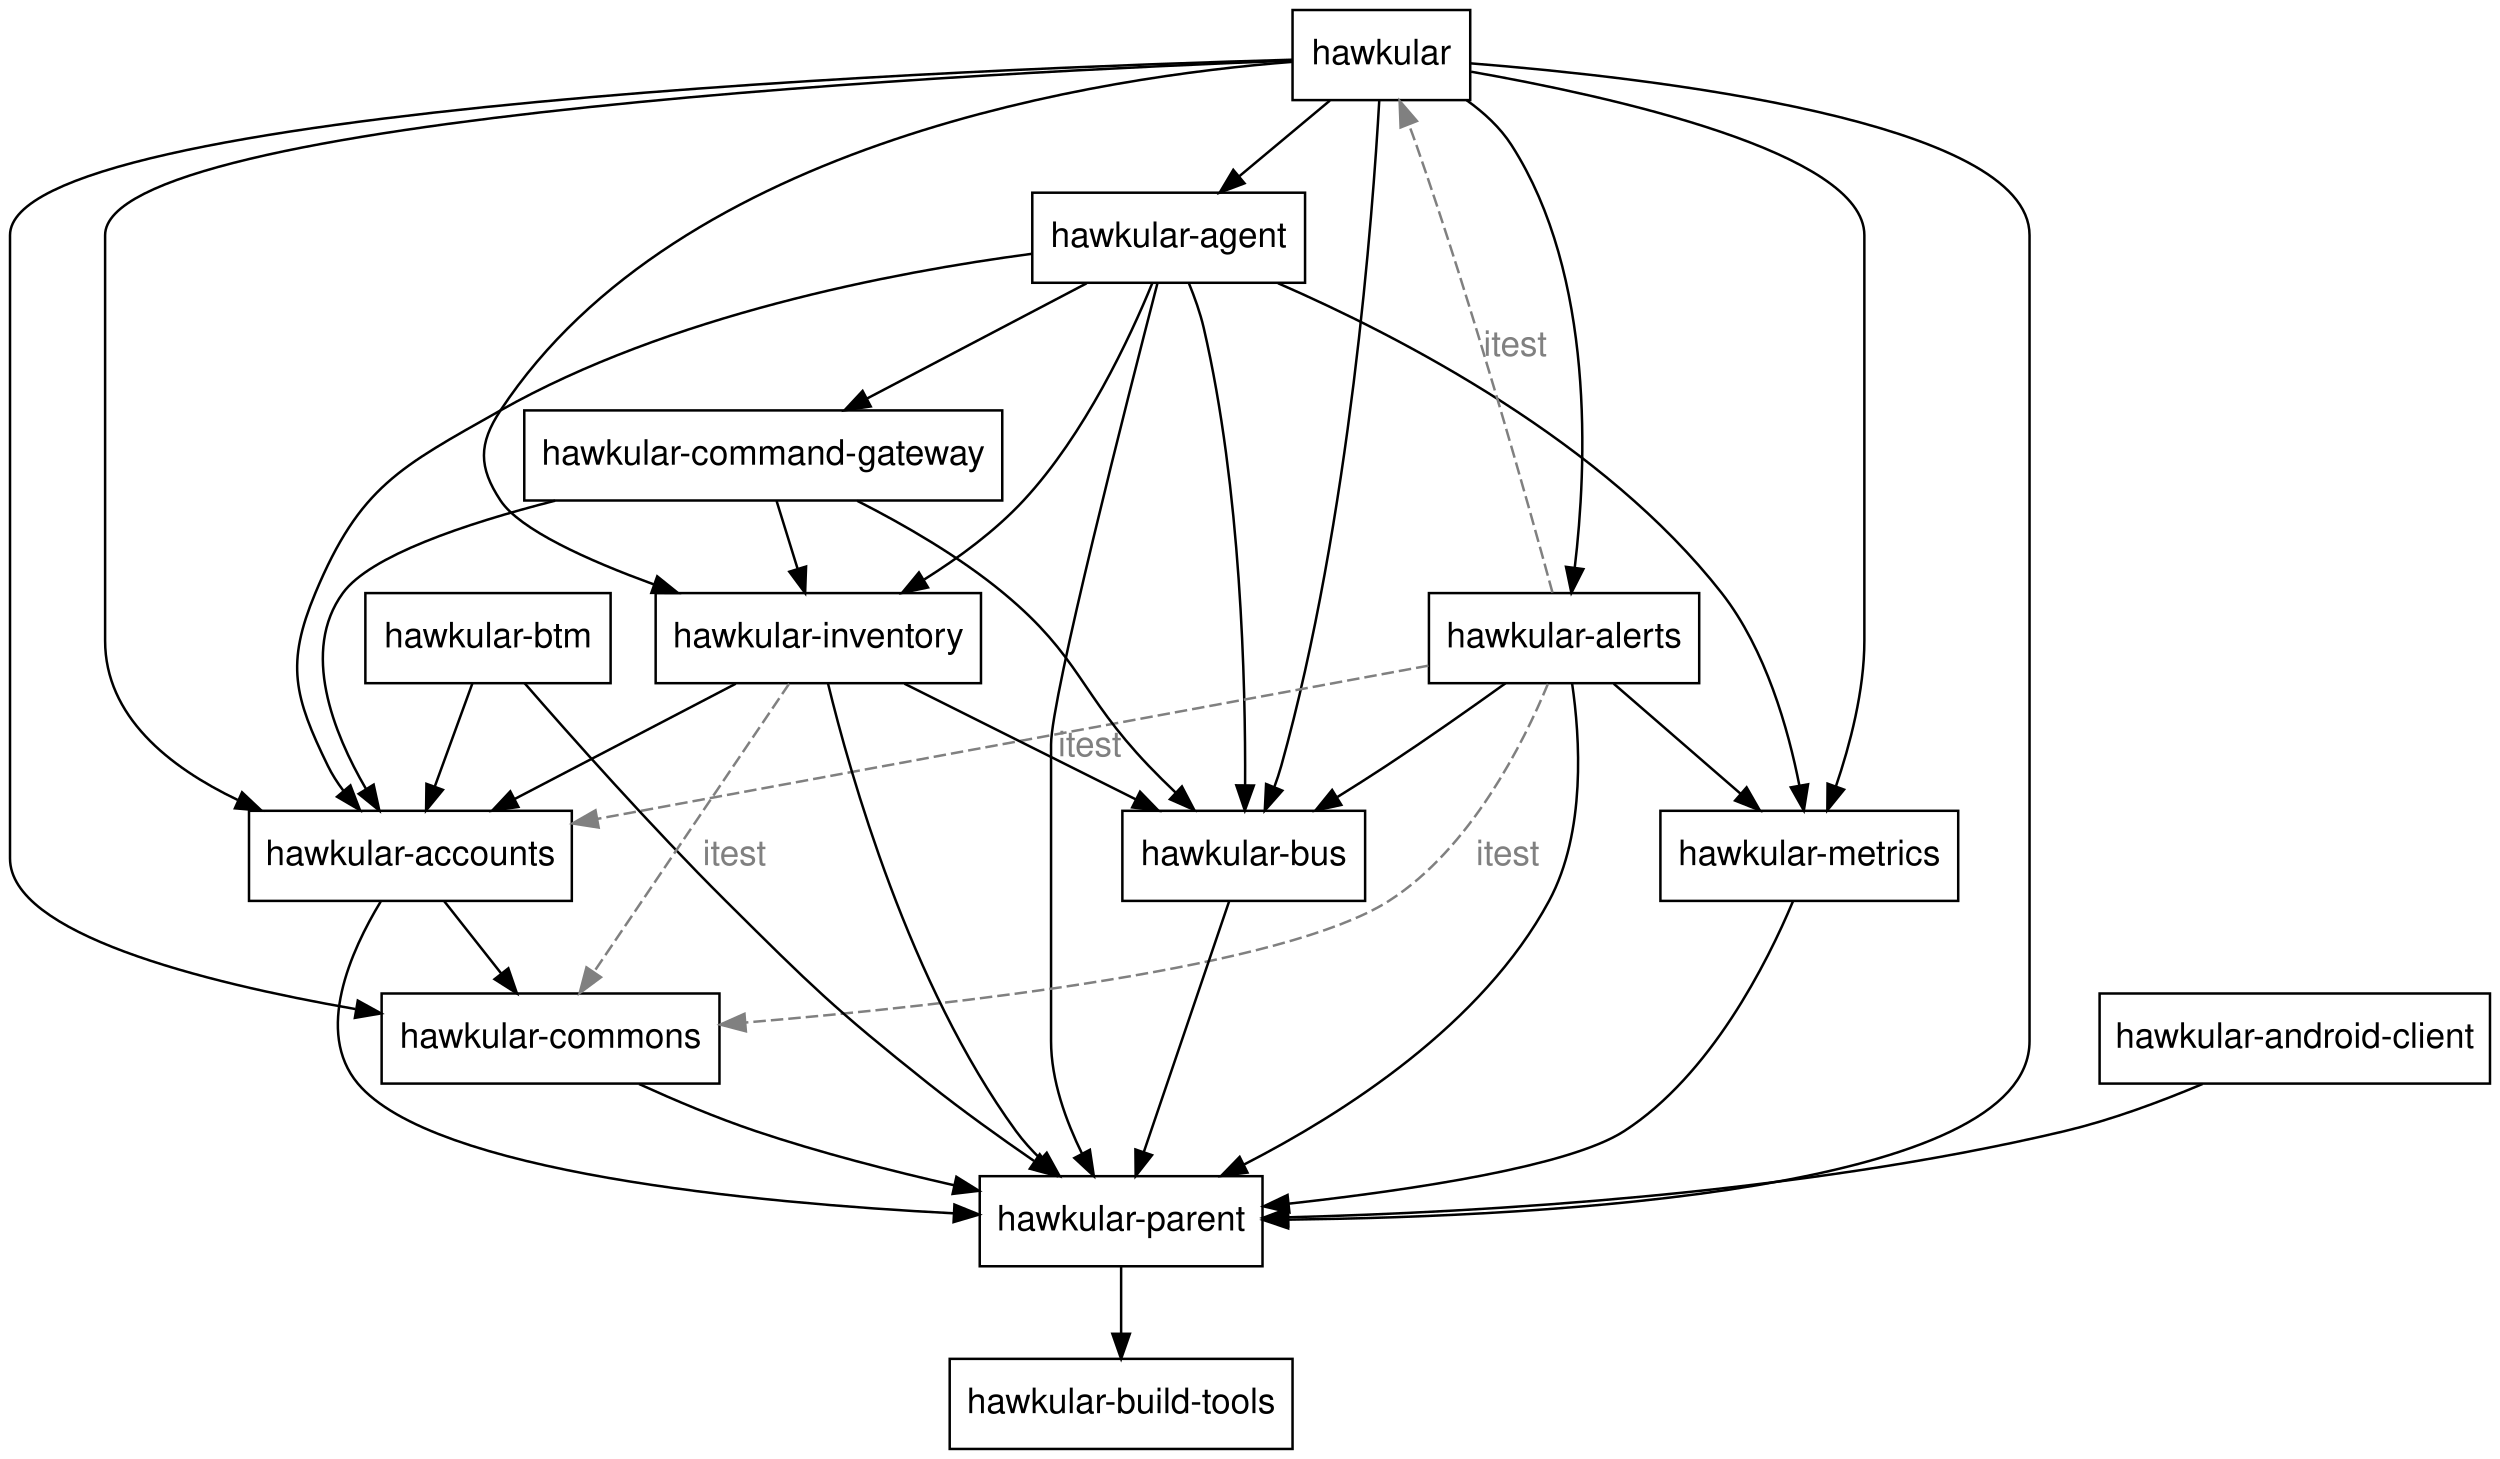
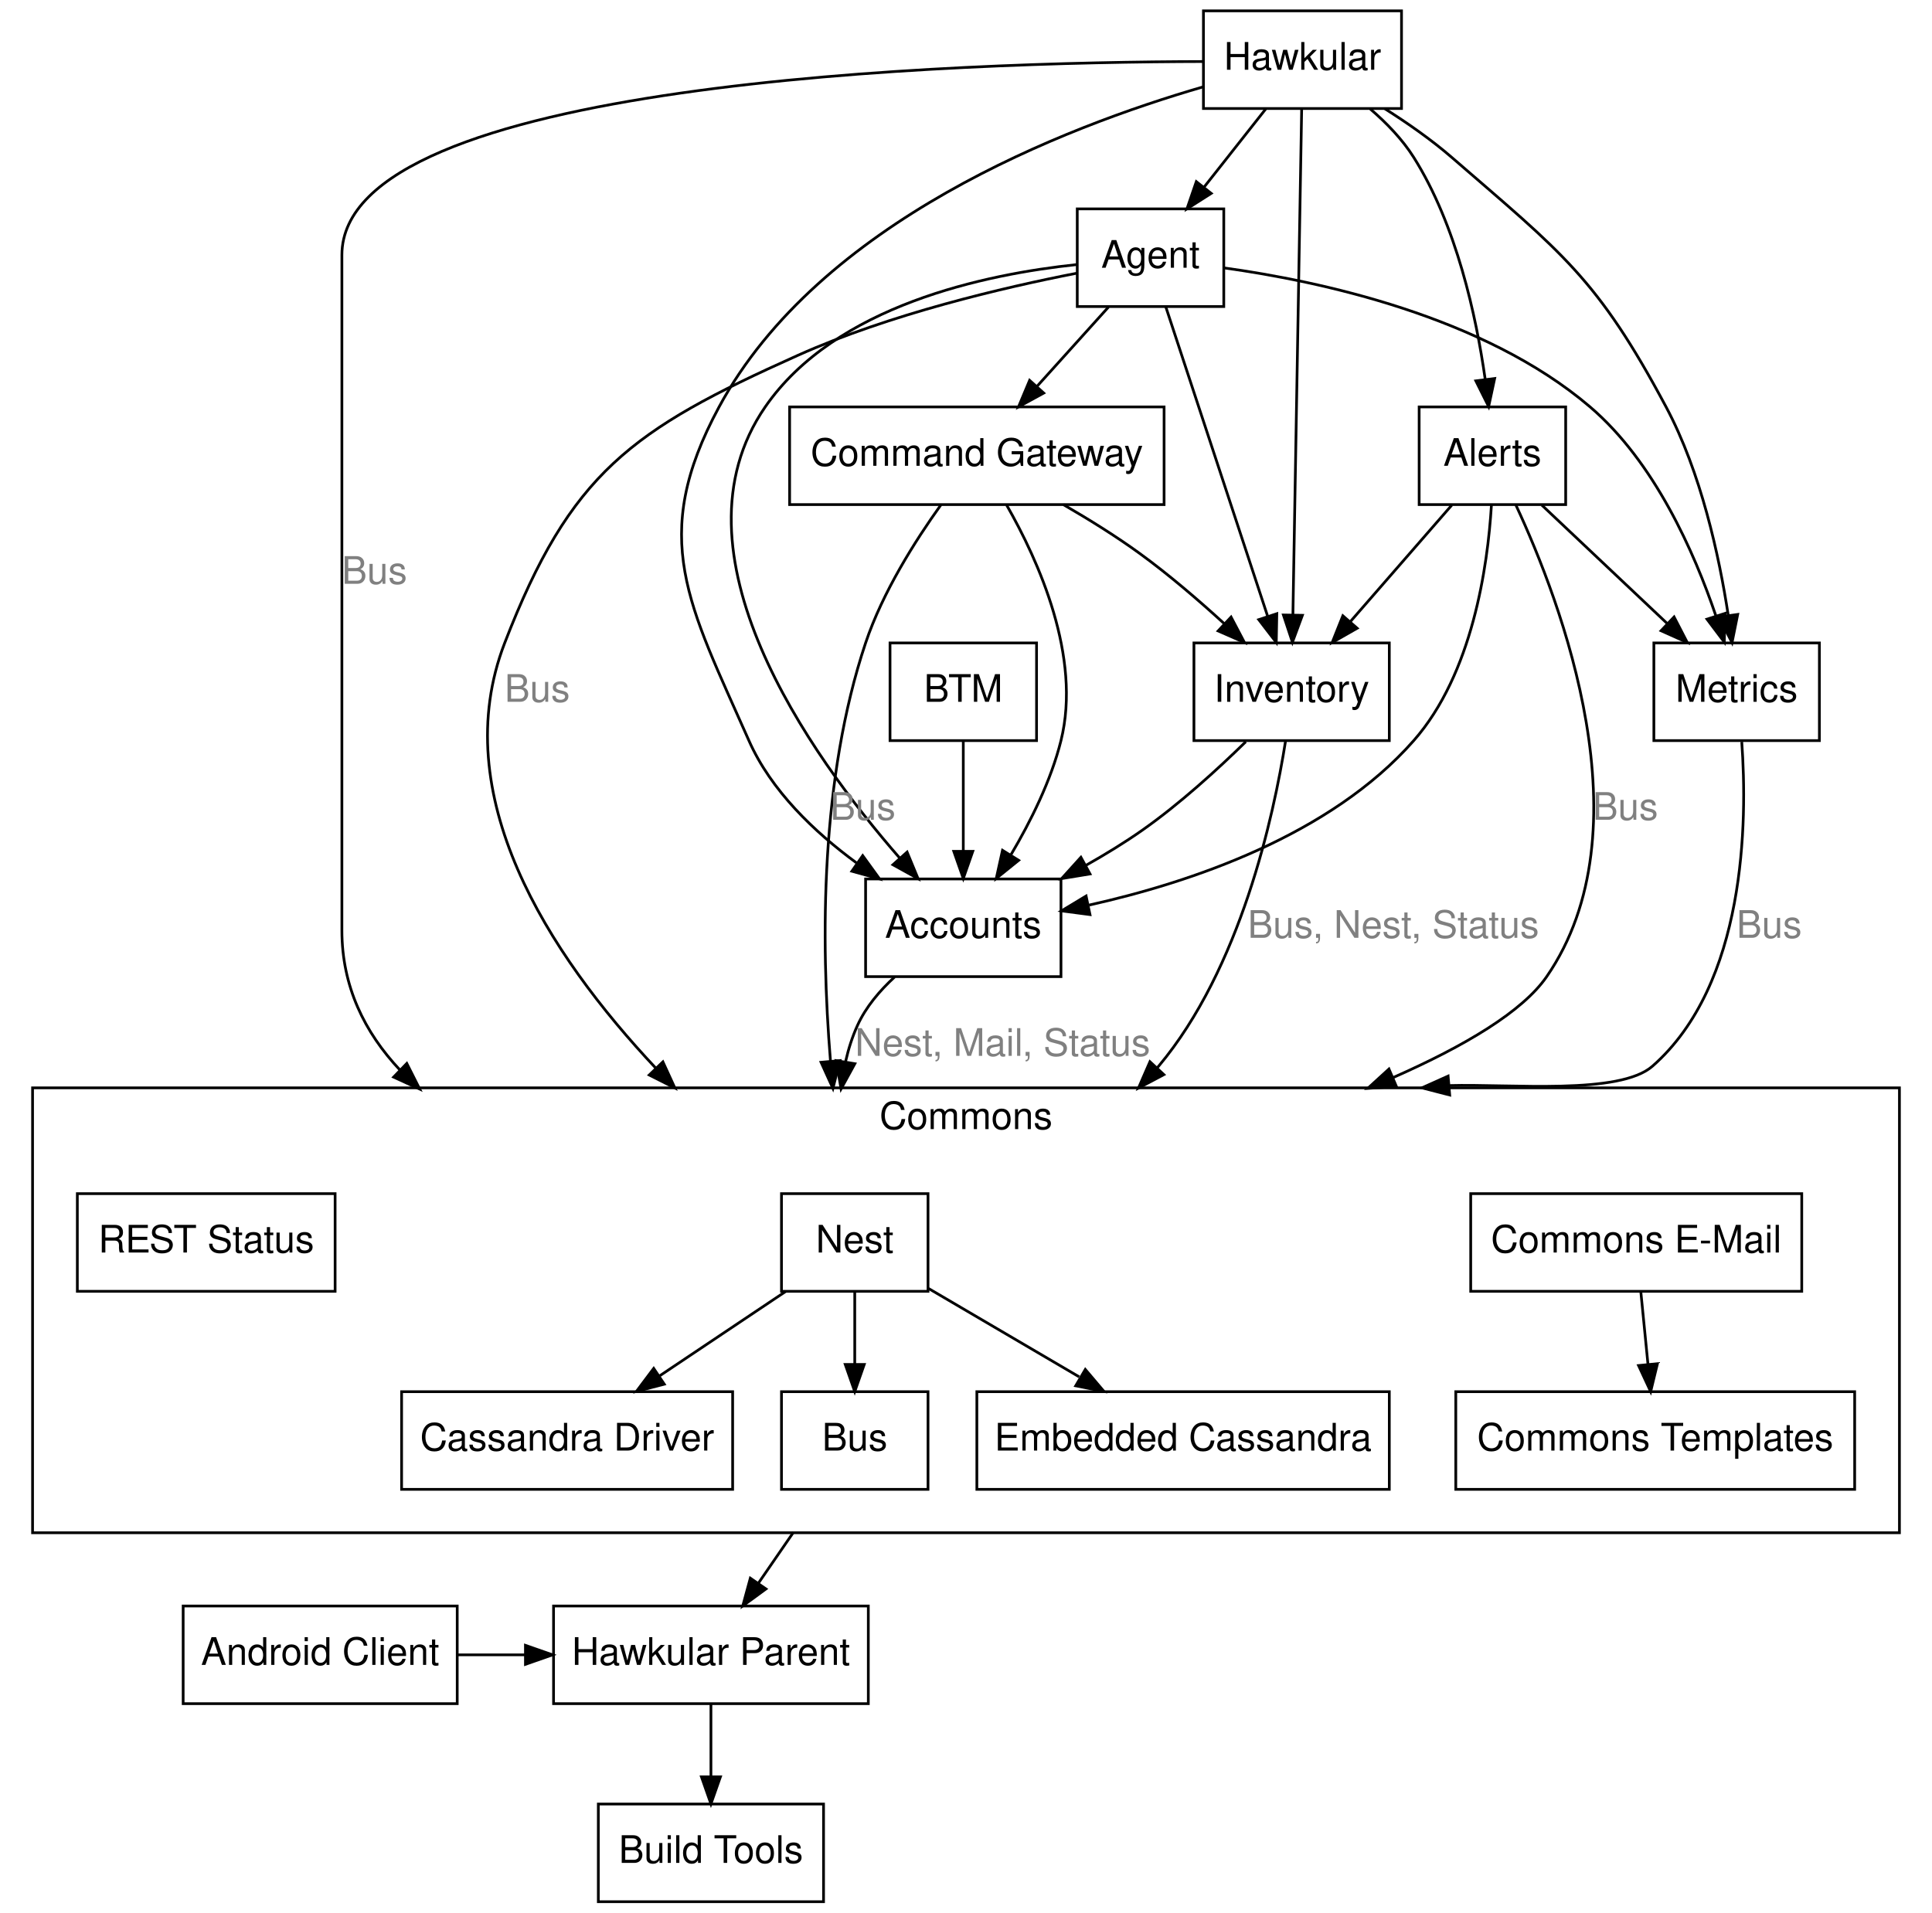
- <svg xmlns="http://www.w3.org/2000/svg" width="999pt" height="583pt" viewBox="0.00 0.00 999.00 583.00">
-   <g id="graph0" class="graph" transform="scale(1 1) rotate(0) translate(4 579)">
+ <svg xmlns="http://www.w3.org/2000/svg" width="712pt" height="705pt" viewBox="0.00 0.00 712.00 705.00">
+   <g id="graph0" class="graph" transform="scale(1 1) rotate(0) translate(4 701)">
+     <g id="clust1" class="cluster">
+       <polygon fill="none" stroke="black" points="8,-136 8,-300 696,-300 696,-136 8,-136" />
+       <text text-anchor="middle" x="352" y="-284.8" font-family="Helvetica,sans-Serif" font-size="14.00">Commons</text>
+     </g>
+     <g id="clust2" class="cluster" />
+     <g id="clust3" class="cluster" />
+     <g id="clust5" class="cluster" />
    <g id="node1" class="node">
-       <polygon fill="none" stroke="black" points="583.5,-575 512.5,-575 512.5,-539 583.5,-539 583.5,-575" />
-       <text text-anchor="middle" x="548" y="-553.3" font-family="Helvetica,sans-Serif" font-size="14.00">hawkular</text>
+       <polygon fill="none" stroke="black" points="512.5,-697 439.5,-697 439.5,-661 512.5,-661 512.5,-697" />
+       <text text-anchor="middle" x="476" y="-675.3" font-family="Helvetica,sans-Serif" font-size="14.00">Hawkular</text>
    </g>
    <g id="node2" class="node">
-       <polygon fill="none" stroke="black" points="224.5,-255 95.5,-255 95.5,-219 224.5,-219 224.5,-255" />
-       <text text-anchor="middle" x="160" y="-233.3" font-family="Helvetica,sans-Serif" font-size="14.00">hawkular-accounts</text>
+       <polygon fill="none" stroke="black" points="387,-377 315,-377 315,-341 387,-341 387,-377" />
+       <text text-anchor="middle" x="351" y="-355.3" font-family="Helvetica,sans-Serif" font-size="14.00">Accounts</text>
+     </g>
+     <g id="edge11" class="edge">
+       <path fill="none" stroke="black" d="M439.36,-668.972C388.306,-654.161 297.89,-619.271 261,-551 234.909,-502.713 249.835,-478.21 272,-428 280.14,-409.562 296.15,-394.296 311.641,-382.933" />
+       <polygon fill="black" stroke="black" points="313.927,-385.607 320.141,-377.026 309.932,-379.858 313.927,-385.607" />
+     </g>
+     <g id="node3" class="node">
+       <polygon fill="none" stroke="black" points="447,-624 393,-624 393,-588 447,-588 447,-624" />
+       <text text-anchor="middle" x="420" y="-602.3" font-family="Helvetica,sans-Serif" font-size="14.00">Agent</text>
    </g>
    <g id="edge12" class="edge">
-       <path fill="none" stroke="black" d="M512.138,-554.787C396.051,-550.389 38,-532.938 38,-485 38,-485 38,-485 38,-323 38,-292.85 63.395,-272.518 91.012,-259.321" />
-       <polygon fill="black" stroke="black" points="92.726,-262.389 100.43,-255.115 89.871,-255.997 92.726,-262.389" />
-     </g>
-     <g id="node3" class="node">
-       <polygon fill="none" stroke="black" points="517.5,-502 408.5,-502 408.5,-466 517.5,-466 517.5,-502" />
-       <text text-anchor="middle" x="463" y="-480.3" font-family="Helvetica,sans-Serif" font-size="14.00">hawkular-agent</text>
+       <path fill="none" stroke="black" d="M462.444,-660.813C455.634,-652.179 447.255,-641.555 439.745,-632.034" />
+       <polygon fill="black" stroke="black" points="442.372,-629.713 433.431,-624.029 436.876,-634.048 442.372,-629.713" />
+     </g>
+     <g id="node4" class="node">
+       <polygon fill="none" stroke="black" points="573,-551 519,-551 519,-515 573,-515 573,-551" />
+       <text text-anchor="middle" x="546" y="-529.3" font-family="Helvetica,sans-Serif" font-size="14.00">Alerts</text>
    </g>
    <g id="edge13" class="edge">
-       <path fill="none" stroke="black" d="M527.424,-538.813C516.566,-529.743 503.078,-518.477 491.254,-508.6" />
-       <polygon fill="black" stroke="black" points="493.305,-505.753 483.387,-502.029 488.818,-511.126 493.305,-505.753" />
-     </g>
-     <g id="node4" class="node">
-       <polygon fill="none" stroke="black" points="675,-342 567,-342 567,-306 675,-306 675,-342" />
-       <text text-anchor="middle" x="621" y="-320.3" font-family="Helvetica,sans-Serif" font-size="14.00">hawkular-alerts</text>
+       <path fill="none" stroke="black" d="M500.98,-660.84C506.955,-655.707 512.81,-649.652 517,-643 532.767,-617.969 540.024,-584.521 543.324,-561.308" />
+       <polygon fill="black" stroke="black" points="546.83,-561.483 544.613,-551.123 539.885,-560.605 546.83,-561.483" />
+     </g>
+     <g id="node8" class="node">
+       <polygon fill="none" stroke="black" points="508,-464 436,-464 436,-428 508,-428 508,-464" />
+       <text text-anchor="middle" x="472" y="-442.3" font-family="Helvetica,sans-Serif" font-size="14.00">Inventory</text>
+     </g>
+     <g id="edge15" class="edge">
+       <path fill="none" stroke="black" d="M475.699,-660.637C475.01,-620.824 473.311,-522.686 472.477,-474.539" />
+       <polygon fill="black" stroke="black" points="475.971,-474.187 472.299,-464.249 468.972,-474.308 475.971,-474.187" />
+     </g>
+     <g id="node9" class="node">
+       <polygon fill="none" stroke="black" points="666.5,-464 605.5,-464 605.5,-428 666.5,-428 666.5,-464" />
+       <text text-anchor="middle" x="636" y="-442.3" font-family="Helvetica,sans-Serif" font-size="14.00">Metrics</text>
+     </g>
+     <g id="edge16" class="edge">
+       <path fill="none" stroke="black" d="M506.246,-660.991C514.622,-655.696 523.473,-649.522 531,-643 571.731,-607.706 584.624,-598.548 610,-551 622.894,-526.841 629.555,-496.096 632.889,-474.317" />
+       <polygon fill="black" stroke="black" points="636.396,-474.509 634.307,-464.122 629.462,-473.544 636.396,-474.509" />
+     </g>
+     <g id="node13" class="node">
+       <polygon fill="none" stroke="black" points="338,-261 284,-261 284,-225 338,-225 338,-261" />
+       <text text-anchor="middle" x="311" y="-239.3" font-family="Helvetica,sans-Serif" font-size="14.00">Nest</text>
    </g>
    <g id="edge14" class="edge">
-       <path fill="none" stroke="black" d="M582.078,-538.937C588.966,-534.028 595.474,-528.052 600,-521 633.444,-468.897 630.106,-392.551 625.271,-352.247" />
-       <polygon fill="black" stroke="black" points="628.713,-351.571 623.931,-342.117 621.773,-352.489 628.713,-351.571" />
+       <path fill="none" stroke="black" d="M439.449,-678.319C349.003,-678.128 122,-671.249 122,-607 122,-607 122,-607 122,-358 122,-337.451 130.293,-320.509 143.405,-306.564" />
+       <polygon fill="black" stroke="black" points="145.917,-309.004 150.683,-299.542 141.056,-303.967 145.917,-309.004" />
+       <text text-anchor="middle" x="134" y="-485.8" font-family="Helvetica,sans-Serif" font-size="14.00" fill="grey">Bus</text>
+     </g>
+     <g id="node12" class="node">
+       <polygon fill="none" stroke="black" points="119.5,-261 24.5,-261 24.5,-225 119.5,-225 119.5,-261" />
+       <text text-anchor="middle" x="72" y="-239.3" font-family="Helvetica,sans-Serif" font-size="14.00">REST Status</text>
+     </g>
+     <g id="edge17" class="edge">
+       <path fill="none" stroke="black" d="M325.714,-340.887C320.192,-335.826 315.083,-329.793 312,-323 310.094,-318.8 308.671,-314.339 307.638,-309.76" />
+       <polygon fill="black" stroke="black" points="311.043,-308.897 305.961,-299.6 304.136,-310.037 311.043,-308.897" />
+       <text text-anchor="middle" x="365.5" y="-311.8" font-family="Helvetica,sans-Serif" font-size="14.00" fill="grey">Nest, Mail, Status</text>
+     </g>
+     <g id="node17" class="node">
+       <polygon fill="none" stroke="black" points="660,-261 538,-261 538,-225 660,-225 660,-261" />
+       <text text-anchor="middle" x="599" y="-239.3" font-family="Helvetica,sans-Serif" font-size="14.00">Commons E-Mail</text>
+     </g>
+     <g id="edge24" class="edge">
+       <path fill="none" stroke="black" d="M392.777,-603.467C359.323,-599.952 303.828,-588.455 278,-551 241.124,-497.524 294.261,-422.911 327.573,-384.699" />
+       <polygon fill="black" stroke="black" points="330.292,-386.909 334.34,-377.118 325.07,-382.247 330.292,-386.909" />
    </g>
    <g id="node7" class="node">
-       <polygon fill="none" stroke="black" points="541.5,-255 444.5,-255 444.5,-219 541.5,-219 541.5,-255" />
-       <text text-anchor="middle" x="493" y="-233.3" font-family="Helvetica,sans-Serif" font-size="14.00">hawkular-bus</text>
-     </g>
-     <g id="edge15" class="edge">
-       <path fill="none" stroke="black" d="M547.15,-538.771C544.609,-494.104 535.459,-371.203 508,-273 507.216,-270.195 506.257,-267.318 505.207,-264.478" />
-       <polygon fill="black" stroke="black" points="508.412,-263.068 501.408,-255.119 501.926,-265.701 508.412,-263.068" />
-     </g>
-     <g id="node8" class="node">
-       <polygon fill="none" stroke="black" points="283.5,-182 148.5,-182 148.5,-146 283.5,-146 283.5,-182" />
-       <text text-anchor="middle" x="216" y="-160.3" font-family="Helvetica,sans-Serif" font-size="14.00">hawkular-commons</text>
-     </g>
-     <g id="edge16" class="edge">
-       <path fill="none" stroke="black" d="M512.466,-555.148C391.033,-551.769 0,-536.864 0,-485 0,-485 0,-485 0,-236 0,-205.993 76.185,-186.585 138.063,-175.771" />
-       <polygon fill="black" stroke="black" points="138.974,-179.167 148.249,-174.045 137.805,-172.265 138.974,-179.167" />
+       <polygon fill="none" stroke="black" points="425,-551 287,-551 287,-515 425,-515 425,-551" />
+       <text text-anchor="middle" x="356" y="-529.3" font-family="Helvetica,sans-Serif" font-size="14.00">Command Gateway</text>
+     </g>
+     <g id="edge20" class="edge">
+       <path fill="none" stroke="black" d="M404.507,-587.813C396.568,-579.005 386.761,-568.125 378.047,-558.458" />
+       <polygon fill="black" stroke="black" points="380.645,-556.113 371.35,-551.029 375.446,-560.8 380.645,-556.113" />
+     </g>
+     <g id="edge22" class="edge">
+       <path fill="none" stroke="black" d="M425.664,-587.79C434.69,-560.366 452.408,-506.528 463.128,-473.956" />
+       <polygon fill="black" stroke="black" points="466.541,-474.781 466.343,-464.188 459.892,-472.593 466.541,-474.781" />
+     </g>
+     <g id="edge23" class="edge">
+       <path fill="none" stroke="black" d="M447.142,-602.239C482.03,-597.408 542.773,-584.5 582,-551 605.718,-530.744 620.395,-497.45 628.353,-473.999" />
+       <polygon fill="black" stroke="black" points="631.74,-474.9 631.453,-464.309 625.073,-472.767 631.74,-474.9" />
+     </g>
+     <g id="edge21" class="edge">
+       <path fill="none" stroke="black" d="M392.757,-600.282C365.846,-595.024 323.911,-585.205 290,-570 228.63,-542.483 206.235,-526.739 182,-464 160.388,-408.05 197.77,-349.71 237.764,-307.176" />
+       <polygon fill="black" stroke="black" points="240.302,-309.586 244.72,-299.956 235.261,-304.729 240.302,-309.586" />
+       <text text-anchor="middle" x="194" y="-442.3" font-family="Helvetica,sans-Serif" font-size="14.00" fill="grey">Bus</text>
+     </g>
+     <g id="edge25" class="edge">
+       <path fill="none" stroke="black" d="M545.633,-514.752C544.259,-492.188 538.66,-452.634 517,-428 486.266,-393.046 434.842,-375.729 397.36,-367.368" />
+       <polygon fill="black" stroke="black" points="397.691,-363.862 387.187,-365.241 396.258,-370.714 397.691,-363.862" />
+     </g>
+     <g id="edge27" class="edge">
+       <path fill="none" stroke="black" d="M531.025,-514.799C520.293,-502.471 505.673,-485.679 493.669,-471.89" />
+       <polygon fill="black" stroke="black" points="496.159,-469.42 486.953,-464.175 490.879,-474.016 496.159,-469.42" />
+     </g>
+     <g id="edge26" class="edge">
+       <path fill="none" stroke="black" d="M564.213,-514.799C577.51,-502.241 595.712,-485.049 610.461,-471.12" />
+       <polygon fill="black" stroke="black" points="612.947,-473.586 617.814,-464.175 608.141,-468.497 612.947,-473.586" />
+     </g>
+     <g id="edge28" class="edge">
+       <path fill="none" stroke="black" d="M554.638,-514.857C571.342,-479.031 603.285,-395.074 566,-341 557.133,-328.14 535.906,-315.467 509.278,-303.739" />
+       <polygon fill="black" stroke="black" points="510.622,-300.507 500.051,-299.799 507.873,-306.945 510.622,-300.507" />
+       <text text-anchor="middle" x="595" y="-398.8" font-family="Helvetica,sans-Serif" font-size="14.00" fill="grey">Bus</text>
+     </g>
+     <g id="node5" class="node">
+       <polygon fill="none" stroke="black" points="378,-464 324,-464 324,-428 378,-428 378,-464" />
+       <text text-anchor="middle" x="351" y="-442.3" font-family="Helvetica,sans-Serif" font-size="14.00">BTM</text>
+     </g>
+     <g id="edge29" class="edge">
+       <path fill="none" stroke="black" d="M351,-427.799C351,-416.163 351,-400.548 351,-387.237" />
+       <polygon fill="black" stroke="black" points="354.5,-387.175 351,-377.175 347.5,-387.175 354.5,-387.175" />
+     </g>
+     <g id="node6" class="node">
+       <polygon fill="none" stroke="black" points="299.5,-36 216.5,-36 216.5,-0 299.5,-0 299.5,-36" />
+       <text text-anchor="middle" x="258" y="-14.3" font-family="Helvetica,sans-Serif" font-size="14.00">Build Tools</text>
+     </g>
+     <g id="edge30" class="edge">
+       <path fill="none" stroke="black" d="M366.967,-514.837C378.707,-494.327 394.675,-458.902 387,-428 383.331,-413.227 375.795,-398.132 368.562,-385.929" />
+       <polygon fill="black" stroke="black" points="371.403,-383.869 363.159,-377.215 365.454,-387.558 371.403,-383.869" />
+     </g>
+     <g id="edge32" class="edge">
+       <path fill="none" stroke="black" d="M387.892,-514.985C397.198,-509.601 407.22,-503.381 416,-497 426.708,-489.218 437.734,-479.741 447.14,-471.139" />
+       <polygon fill="black" stroke="black" points="449.684,-473.551 454.617,-464.175 444.914,-468.429 449.684,-473.551" />
+     </g>
+     <g id="edge31" class="edge">
+       <path fill="none" stroke="black" d="M342.743,-514.877C333.314,-501.722 321.254,-482.695 315,-464 298.357,-414.25 298.419,-354.567 302.052,-309.925" />
+       <polygon fill="black" stroke="black" points="305.555,-310.05 302.96,-299.778 298.583,-309.426 305.555,-310.05" />
+       <text text-anchor="middle" x="314" y="-398.8" font-family="Helvetica,sans-Serif" font-size="14.00" fill="grey">Bus</text>
+     </g>
+     <g id="edge33" class="edge">
+       <path fill="none" stroke="black" d="M455.119,-427.597C444.693,-417.39 430.724,-404.648 417,-395 410.509,-390.437 403.352,-386.057 396.217,-382.032" />
+       <polygon fill="black" stroke="black" points="397.699,-378.853 387.244,-377.137 394.347,-384.998 397.699,-378.853" />
+     </g>
+     <g id="edge34" class="edge">
+       <path fill="none" stroke="black" d="M469.782,-427.949C465.372,-400.014 453.181,-344.009 423,-308 422.854,-307.826 422.707,-307.652 422.56,-307.478" />
+       <polygon fill="black" stroke="black" points="424.922,-304.878 415.556,-299.924 419.788,-309.637 424.922,-304.878" />
+       <text text-anchor="middle" x="509.5" y="-355.3" font-family="Helvetica,sans-Serif" font-size="14.00" fill="grey">Bus, Nest, Status</text>
+     </g>
+     <g id="edge35" class="edge">
+       <path fill="none" stroke="black" d="M637.889,-427.543C640.012,-397.964 639.435,-338.266 605,-308 592.809,-297.285 552.936,-301.504 529.975,-300.846" />
+       <polygon fill="black" stroke="black" points="530.26,-297.358 520,-300 529.668,-304.333 530.26,-297.358" />
+       <text text-anchor="middle" x="648" y="-355.3" font-family="Helvetica,sans-Serif" font-size="14.00" fill="grey">Bus</text>
    </g>
    <g id="node10" class="node">
-       <polygon fill="none" stroke="black" points="388,-342 258,-342 258,-306 388,-306 388,-342" />
-       <text text-anchor="middle" x="323" y="-320.3" font-family="Helvetica,sans-Serif" font-size="14.00">hawkular-inventory</text>
-     </g>
-     <g id="edge17" class="edge">
-       <path fill="none" stroke="black" d="M512.47,-554.281C438.218,-548.529 267.573,-523.544 196,-415 187.192,-401.643 187.173,-392.345 196,-379 203.656,-367.426 230.388,-355.269 257.364,-345.427" />
-       <polygon fill="black" stroke="black" points="258.633,-348.691 266.885,-342.047 256.291,-342.094 258.633,-348.691" />
+       <polygon fill="none" stroke="black" points="316,-109 200,-109 200,-73 316,-73 316,-109" />
+       <text text-anchor="middle" x="258" y="-87.3" font-family="Helvetica,sans-Serif" font-size="14.00">Hawkular Parent</text>
+     </g>
+     <g id="edge1" class="edge">
+       <path fill="none" stroke="black" d="M258,-72.813C258,-64.79 258,-55.047 258,-46.069" />
+       <polygon fill="black" stroke="black" points="261.5,-46.029 258,-36.029 254.5,-46.029 261.5,-46.029" />
    </g>
    <g id="node11" class="node">
-       <polygon fill="none" stroke="black" points="778.5,-255 659.5,-255 659.5,-219 778.5,-219 778.5,-255" />
-       <text text-anchor="middle" x="719" y="-233.3" font-family="Helvetica,sans-Serif" font-size="14.00">hawkular-metrics</text>
-     </g>
-     <g id="edge18" class="edge">
-       <path fill="none" stroke="black" d="M583.85,-550.346C639.664,-540.518 741,-518.114 741,-485 741,-485 741,-485 741,-323 741,-303.055 735.253,-281.294 729.633,-264.783" />
-       <polygon fill="black" stroke="black" points="732.881,-263.47 726.204,-255.244 726.294,-265.838 732.881,-263.47" />
-     </g>
-     <g id="node12" class="node">
-       <polygon fill="none" stroke="black" points="500.5,-109 387.5,-109 387.5,-73 500.5,-73 500.5,-109" />
-       <text text-anchor="middle" x="444" y="-87.3" font-family="Helvetica,sans-Serif" font-size="14.00">hawkular-parent</text>
+       <polygon fill="none" stroke="black" points="164.5,-109 63.5,-109 63.5,-73 164.5,-73 164.5,-109" />
+       <text text-anchor="middle" x="114" y="-87.3" font-family="Helvetica,sans-Serif" font-size="14.00">Android Client</text>
+     </g>
+     <g id="edge10" class="edge">
+       <path fill="none" stroke="black" d="M164.625,-91C172.923,-91 181.221,-91 189.519,-91" />
+       <polygon fill="black" stroke="black" points="189.641,-94.5 199.641,-91 189.641,-87.5 189.641,-94.5" />
+     </g>
+     <g id="node14" class="node">
+       <polygon fill="none" stroke="black" points="338,-188 284,-188 284,-152 338,-152 338,-188" />
+       <text text-anchor="middle" x="311" y="-166.3" font-family="Helvetica,sans-Serif" font-size="14.00">Bus</text>
    </g>
    <g id="edge2" class="edge">
-       <path fill="none" stroke="black" d="M583.741,-553.679C654.791,-548.081 807,-530.75 807,-485 807,-485 807,-485 807,-163 807,-103.34 615.761,-92.881 510.897,-91.631" />
-       <polygon fill="black" stroke="black" points="510.751,-88.129 500.719,-91.535 510.685,-95.129 510.751,-88.129" />
-     </g>
-     <g id="edge36" class="edge">
-       <path fill="none" stroke="black" d="M173.556,-218.813C180.366,-210.179 188.745,-199.555 196.255,-190.034" />
-       <polygon fill="black" stroke="black" points="199.124,-192.048 202.569,-182.029 193.628,-187.713 199.124,-192.048" />
+       <path fill="none" stroke="black" d="M311,-224.813C311,-216.789 311,-207.047 311,-198.069" />
+       <polygon fill="black" stroke="black" points="314.5,-198.029 311,-188.029 307.5,-198.029 314.5,-198.029" />
+     </g>
+     <g id="node15" class="node">
+       <polygon fill="none" stroke="black" points="508,-188 356,-188 356,-152 508,-152 508,-188" />
+       <text text-anchor="middle" x="432" y="-166.3" font-family="Helvetica,sans-Serif" font-size="14.00">Embedded Cassandra</text>
    </g>
    <g id="edge3" class="edge">
-       <path fill="none" stroke="black" d="M148.122,-218.729C136.137,-198.96 121.681,-166.655 139,-146 168.779,-110.485 296.742,-98.314 377.162,-94.153" />
-       <polygon fill="black" stroke="black" points="377.392,-97.646 387.209,-93.662 377.05,-90.654 377.392,-97.646" />
-     </g>
-     <g id="edge26" class="edge">
-       <path fill="none" stroke="black" d="M408.473,-477.604C352.2,-470.157 263.374,-453.04 196,-415 155.771,-392.286 139.825,-384.622 122,-342 110.137,-313.634 113.538,-300.643 127,-273 128.671,-269.57 130.796,-266.249 133.16,-263.108" />
-       <polygon fill="black" stroke="black" points="136.02,-265.148 139.83,-255.262 130.687,-260.614 136.02,-265.148" />
-     </g>
-     <g id="edge23" class="edge">
-       <path fill="none" stroke="black" d="M471.051,-465.89C473.351,-460.303 475.608,-453.992 477,-448 491.931,-383.73 493.763,-305.722 493.543,-265.279" />
-       <polygon fill="black" stroke="black" points="497.042,-265.105 493.44,-255.141 490.042,-265.177 497.042,-265.105" />
-     </g>
-     <g id="node9" class="node">
-       <polygon fill="none" stroke="black" points="396.5,-415 205.5,-415 205.5,-379 396.5,-379 396.5,-415" />
-       <text text-anchor="middle" x="301" y="-393.3" font-family="Helvetica,sans-Serif" font-size="14.00">hawkular-command-gateway</text>
-     </g>
-     <g id="edge22" class="edge">
-       <path fill="none" stroke="black" d="M430.217,-465.799C404.882,-452.506 369.653,-434.021 342.377,-419.71" />
-       <polygon fill="black" stroke="black" points="343.939,-416.577 333.458,-415.03 340.686,-422.776 343.939,-416.577" />
-     </g>
-     <g id="edge24" class="edge">
-       <path fill="none" stroke="black" d="M456.496,-465.937C447.479,-443.929 429.483,-405.355 405,-379 393.675,-366.809 379.064,-356.064 365.319,-347.434" />
-       <polygon fill="black" stroke="black" points="366.824,-344.253 356.456,-342.074 363.202,-350.244 366.824,-344.253" />
-     </g>
-     <g id="edge25" class="edge">
-       <path fill="none" stroke="black" d="M506.691,-465.821C556.438,-444.129 636.894,-402.226 684,-342 701.63,-319.46 710.621,-287.565 715.041,-265.054" />
-       <polygon fill="black" stroke="black" points="718.499,-265.599 716.813,-255.139 711.608,-264.367 718.499,-265.599" />
+       <path fill="none" stroke="black" d="M338.155,-226.066C354.531,-216.457 375.648,-204.066 393.702,-193.472" />
+       <polygon fill="black" stroke="black" points="395.969,-196.2 402.823,-188.121 392.426,-190.163 395.969,-196.2" />
+     </g>
+     <g id="node16" class="node">
+       <polygon fill="none" stroke="black" points="266,-188 144,-188 144,-152 266,-152 266,-188" />
+       <text text-anchor="middle" x="205" y="-166.3" font-family="Helvetica,sans-Serif" font-size="14.00">Cassandra Driver</text>
+     </g>
+     <g id="edge4" class="edge">
+       <path fill="none" stroke="black" d="M285.61,-224.994C271.684,-215.666 254.229,-203.974 239.126,-193.858" />
+       <polygon fill="black" stroke="black" points="240.806,-190.771 230.55,-188.114 236.91,-196.587 240.806,-190.771" />
+     </g>
+     <g id="edge6" class="edge">
+       <path fill="none" stroke="black" d="M288.4,-136.166C284.055,-129.853 279.567,-123.333 275.417,-117.303" />
+       <polygon fill="black" stroke="black" points="278.282,-115.294 269.73,-109.041 272.516,-119.263 278.282,-115.294" />
+     </g>
+     <g id="node18" class="node">
+       <polygon fill="none" stroke="black" points="679.5,-188 532.5,-188 532.5,-152 679.5,-152 679.5,-188" />
+       <text text-anchor="middle" x="606" y="-166.3" font-family="Helvetica,sans-Serif" font-size="14.00">Commons Templates</text>
    </g>
    <g id="edge5" class="edge">
-       <path fill="none" stroke="black" d="M458.493,-465.722C446.73,-420.362 416,-300.089 416,-281.5 416,-281.5 416,-281.5 416,-163 416,-147.326 421.978,-130.978 428.41,-117.926" />
-       <polygon fill="black" stroke="black" points="431.517,-119.537 433.094,-109.06 425.328,-116.267 431.517,-119.537" />
-     </g>
-     <g id="edge27" class="edge">
-       <path fill="none" stroke="gray" stroke-dasharray="5,2" d="M616.372,-342.204C607.021,-376.513 584.818,-455.758 562,-521 561.048,-523.722 560.009,-526.544 558.941,-529.351" />
-       <polygon fill="gray" stroke="gray" points="555.68,-528.08 555.284,-538.667 562.196,-530.638 555.68,-528.08" />
-       <text text-anchor="middle" x="601.5" y="-436.8" font-family="Helvetica,sans-Serif" font-size="14.00" fill="grey">itest</text>
-     </g>
-     <g id="edge28" class="edge">
-       <path fill="none" stroke="gray" stroke-dasharray="5,2" d="M566.762,-312.999C484.435,-297.82 327.696,-268.92 234.661,-251.766" />
-       <polygon fill="gray" stroke="gray" points="235.221,-248.31 224.752,-249.939 233.952,-255.194 235.221,-248.31" />
-       <text text-anchor="middle" x="431.5" y="-276.8" font-family="Helvetica,sans-Serif" font-size="14.00" fill="grey">itest</text>
-     </g>
-     <g id="edge30" class="edge">
-       <path fill="none" stroke="black" d="M597.589,-305.957C583.869,-296.11 566.119,-283.61 550,-273 543.731,-268.874 536.995,-264.601 530.427,-260.518" />
-       <polygon fill="black" stroke="black" points="531.984,-257.366 521.635,-255.099 528.312,-263.325 531.984,-257.366" />
-     </g>
-     <g id="edge29" class="edge">
-       <path fill="none" stroke="gray" stroke-dasharray="5,2" d="M614.554,-305.733C604.729,-282.001 583.635,-239.876 551,-219 509.512,-192.461 379.312,-177.553 293.98,-170.405" />
-       <polygon fill="gray" stroke="gray" points="294.058,-166.899 283.805,-169.571 293.486,-173.876 294.058,-166.899" />
-       <text text-anchor="middle" x="598.5" y="-233.3" font-family="Helvetica,sans-Serif" font-size="14.00" fill="grey">itest</text>
-     </g>
-     <g id="edge31" class="edge">
-       <path fill="none" stroke="black" d="M640.832,-305.799C655.443,-293.126 675.495,-275.734 691.632,-261.738" />
-       <polygon fill="black" stroke="black" points="693.937,-264.372 699.198,-255.175 689.35,-259.084 693.937,-264.372" />
-     </g>
-     <g id="edge6" class="edge">
-       <path fill="none" stroke="black" d="M624.202,-305.975C627.374,-284.35 629.858,-246.535 615,-219 588.445,-169.786 533.595,-134.4 493.144,-113.677" />
-       <polygon fill="black" stroke="black" points="494.484,-110.434 483.973,-109.102 491.359,-116.698 494.484,-110.434" />
-     </g>
-     <g id="node5" class="node">
-       <polygon fill="none" stroke="black" points="240,-342 142,-342 142,-306 240,-306 240,-342" />
-       <text text-anchor="middle" x="191" y="-320.3" font-family="Helvetica,sans-Serif" font-size="14.00">hawkular-btm</text>
-     </g>
-     <g id="edge32" class="edge">
-       <path fill="none" stroke="black" d="M184.727,-305.799C180.441,-294.047 174.675,-278.238 169.789,-264.842" />
-       <polygon fill="black" stroke="black" points="172.978,-263.371 166.264,-255.175 166.402,-265.769 172.978,-263.371" />
-     </g>
-     <g id="edge7" class="edge">
-       <path fill="none" stroke="black" d="M205.653,-305.964C223.911,-284.973 256.332,-248.47 286,-219 320.383,-184.847 329.091,-176.191 367,-146 380.411,-135.32 395.774,-124.316 409.232,-115.051" />
-       <polygon fill="black" stroke="black" points="411.471,-117.761 417.761,-109.235 407.528,-111.977 411.471,-117.761" />
-     </g>
-     <g id="node6" class="node">
-       <polygon fill="none" stroke="black" points="512.5,-36 375.5,-36 375.5,-0 512.5,-0 512.5,-36" />
-       <text text-anchor="middle" x="444" y="-14.3" font-family="Helvetica,sans-Serif" font-size="14.00">hawkular-build-tools</text>
-     </g>
-     <g id="edge8" class="edge">
-       <path fill="none" stroke="black" d="M487.187,-218.916C478.751,-194.125 463.038,-147.948 453.07,-118.656" />
-       <polygon fill="black" stroke="black" points="456.341,-117.401 449.806,-109.062 449.714,-119.656 456.341,-117.401" />
-     </g>
-     <g id="edge9" class="edge">
-       <path fill="none" stroke="black" d="M251.378,-145.817C265.636,-139.33 282.38,-132.254 298,-127 323.518,-118.416 352.211,-111.062 377.364,-105.341" />
-       <polygon fill="black" stroke="black" points="378.181,-108.745 387.178,-103.151 376.656,-101.914 378.181,-108.745" />
-     </g>
-     <g id="edge19" class="edge">
-       <path fill="none" stroke="black" d="M217.842,-378.931C181.106,-369.541 143.783,-356.792 133,-342 116.195,-318.947 129.104,-286.323 142.222,-263.79" />
-       <polygon fill="black" stroke="black" points="145.309,-265.451 147.579,-255.102 139.351,-261.777 145.309,-265.451" />
-     </g>
-     <g id="edge20" class="edge">
-       <path fill="none" stroke="black" d="M338.536,-378.87C357.135,-369.424 379.333,-356.644 397,-342 427.844,-316.435 427.321,-301.963 455,-273 458.385,-269.458 462.056,-265.834 465.736,-262.324" />
-       <polygon fill="black" stroke="black" points="468.293,-264.725 473.215,-255.343 463.516,-259.608 468.293,-264.725" />
-     </g>
-     <g id="edge21" class="edge">
-       <path fill="none" stroke="black" d="M306.326,-378.813C308.839,-370.702 311.896,-360.836 314.703,-351.777" />
-       <polygon fill="black" stroke="black" points="318.107,-352.617 317.723,-342.029 311.42,-350.545 318.107,-352.617" />
-     </g>
-     <g id="edge33" class="edge">
-       <path fill="none" stroke="black" d="M290.015,-305.799C264.523,-292.506 229.077,-274.021 201.632,-259.71" />
-       <polygon fill="black" stroke="black" points="203.143,-256.551 192.658,-255.03 199.906,-262.757 203.143,-256.551" />
-     </g>
-     <g id="edge34" class="edge">
-       <path fill="none" stroke="black" d="M357.402,-305.799C384.104,-292.448 421.279,-273.861 449.953,-259.524" />
-       <polygon fill="black" stroke="black" points="451.561,-262.633 458.94,-255.03 448.43,-256.372 451.561,-262.633" />
-     </g>
-     <g id="edge35" class="edge">
-       <path fill="none" stroke="gray" stroke-dasharray="5,2" d="M311.345,-305.79C292.532,-278.01 255.364,-223.126 233.403,-190.698" />
-       <polygon fill="gray" stroke="gray" points="236.146,-188.506 227.64,-182.188 230.35,-192.431 236.146,-188.506" />
-       <text text-anchor="middle" x="289.5" y="-233.3" font-family="Helvetica,sans-Serif" font-size="14.00" fill="grey">itest</text>
-     </g>
-     <g id="edge10" class="edge">
-       <path fill="none" stroke="black" d="M326.873,-305.875C335.602,-269.994 359.443,-185.417 402,-127 404.854,-123.083 408.24,-119.336 411.833,-115.847" />
-       <polygon fill="black" stroke="black" points="414.279,-118.354 419.394,-109.076 409.609,-113.14 414.279,-118.354" />
-     </g>
-     <g id="edge11" class="edge">
-       <path fill="none" stroke="black" d="M712.451,-218.789C702.12,-194.149 679.586,-149.334 645,-127 623.217,-112.933 560.603,-103.508 510.989,-98.017" />
-       <polygon fill="black" stroke="black" points="511.253,-94.525 500.937,-96.938 510.506,-101.485 511.253,-94.525" />
-     </g>
-     <g id="edge1" class="edge">
-       <path fill="none" stroke="black" d="M444,-72.813C444,-64.79 444,-55.047 444,-46.069" />
-       <polygon fill="black" stroke="black" points="447.5,-46.029 444,-36.029 440.5,-46.029 447.5,-46.029" />
-     </g>
-     <g id="node13" class="node">
-       <polygon fill="none" stroke="black" points="991,-182 835,-182 835,-146 991,-146 991,-182" />
-       <text text-anchor="middle" x="913" y="-160.3" font-family="Helvetica,sans-Serif" font-size="14.00">hawkular-android-client</text>
-     </g>
-     <g id="edge4" class="edge">
-       <path fill="none" stroke="black" d="M876.162,-145.849C859.637,-138.876 839.692,-131.431 821,-127 714.556,-101.765 587.183,-94.548 511.076,-92.588" />
-       <polygon fill="black" stroke="black" points="510.764,-89.079 500.685,-92.345 510.6,-96.078 510.764,-89.079" />
+       <path fill="none" stroke="black" d="M600.695,-224.813C601.486,-216.789 602.446,-207.047 603.331,-198.069" />
+       <polygon fill="black" stroke="black" points="606.823,-198.324 604.321,-188.029 599.857,-197.637 606.823,-198.324" />
    </g>
  </g>
</svg>
